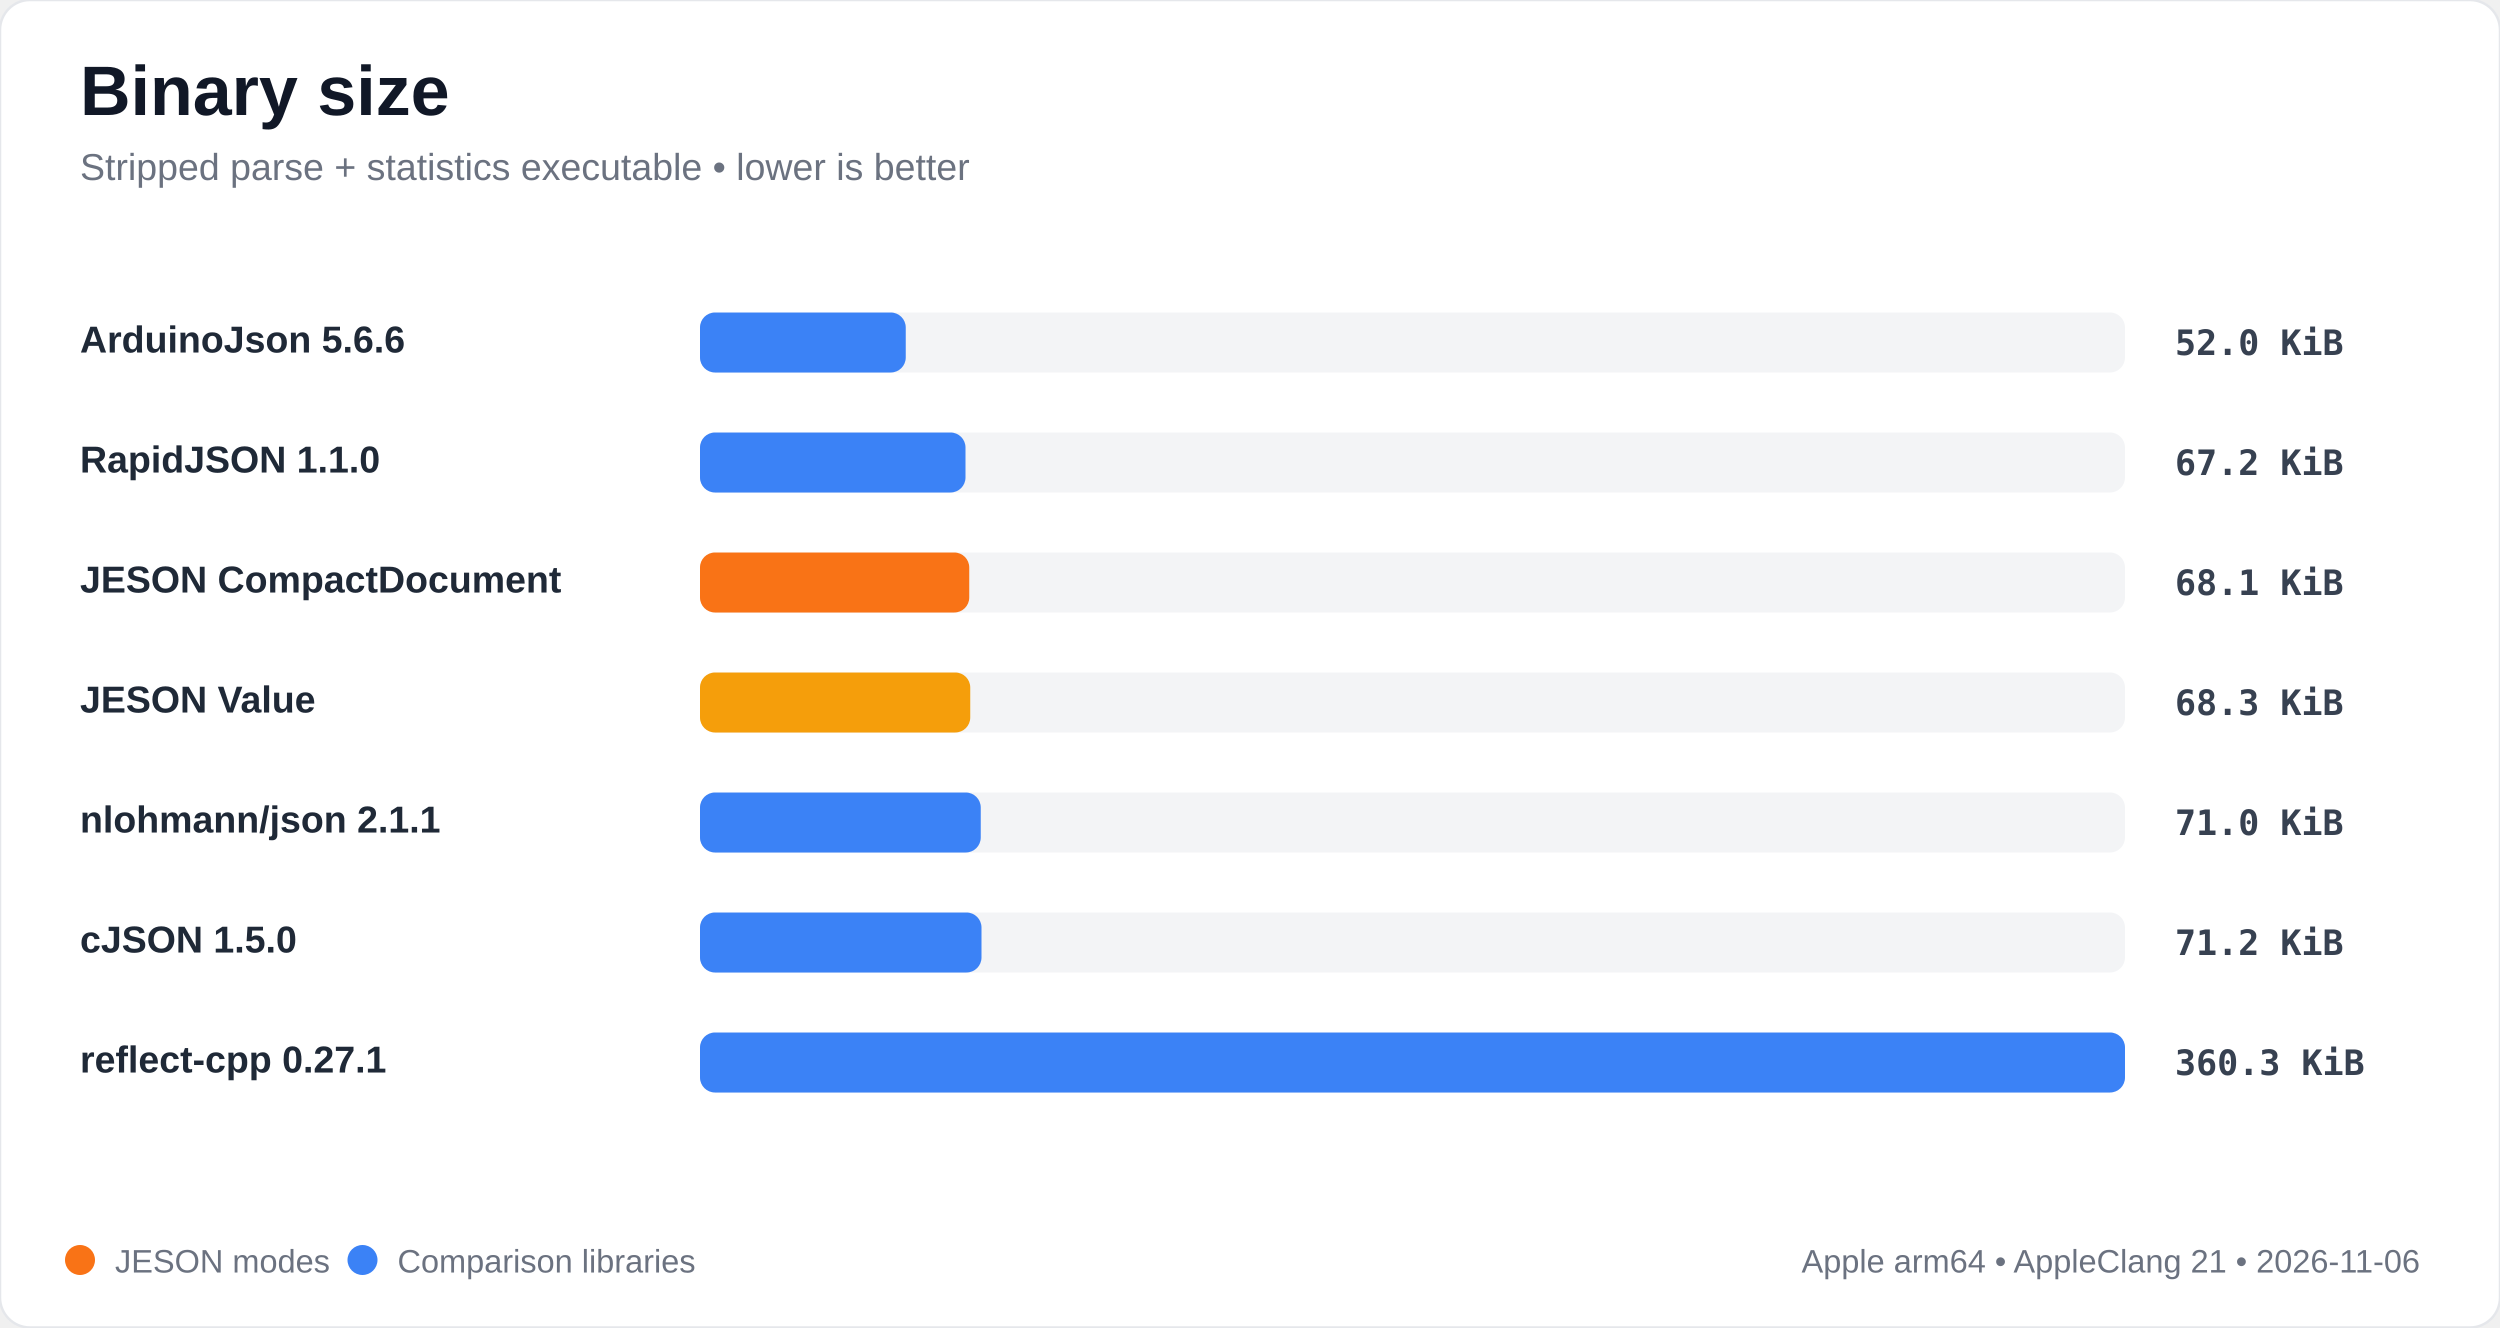
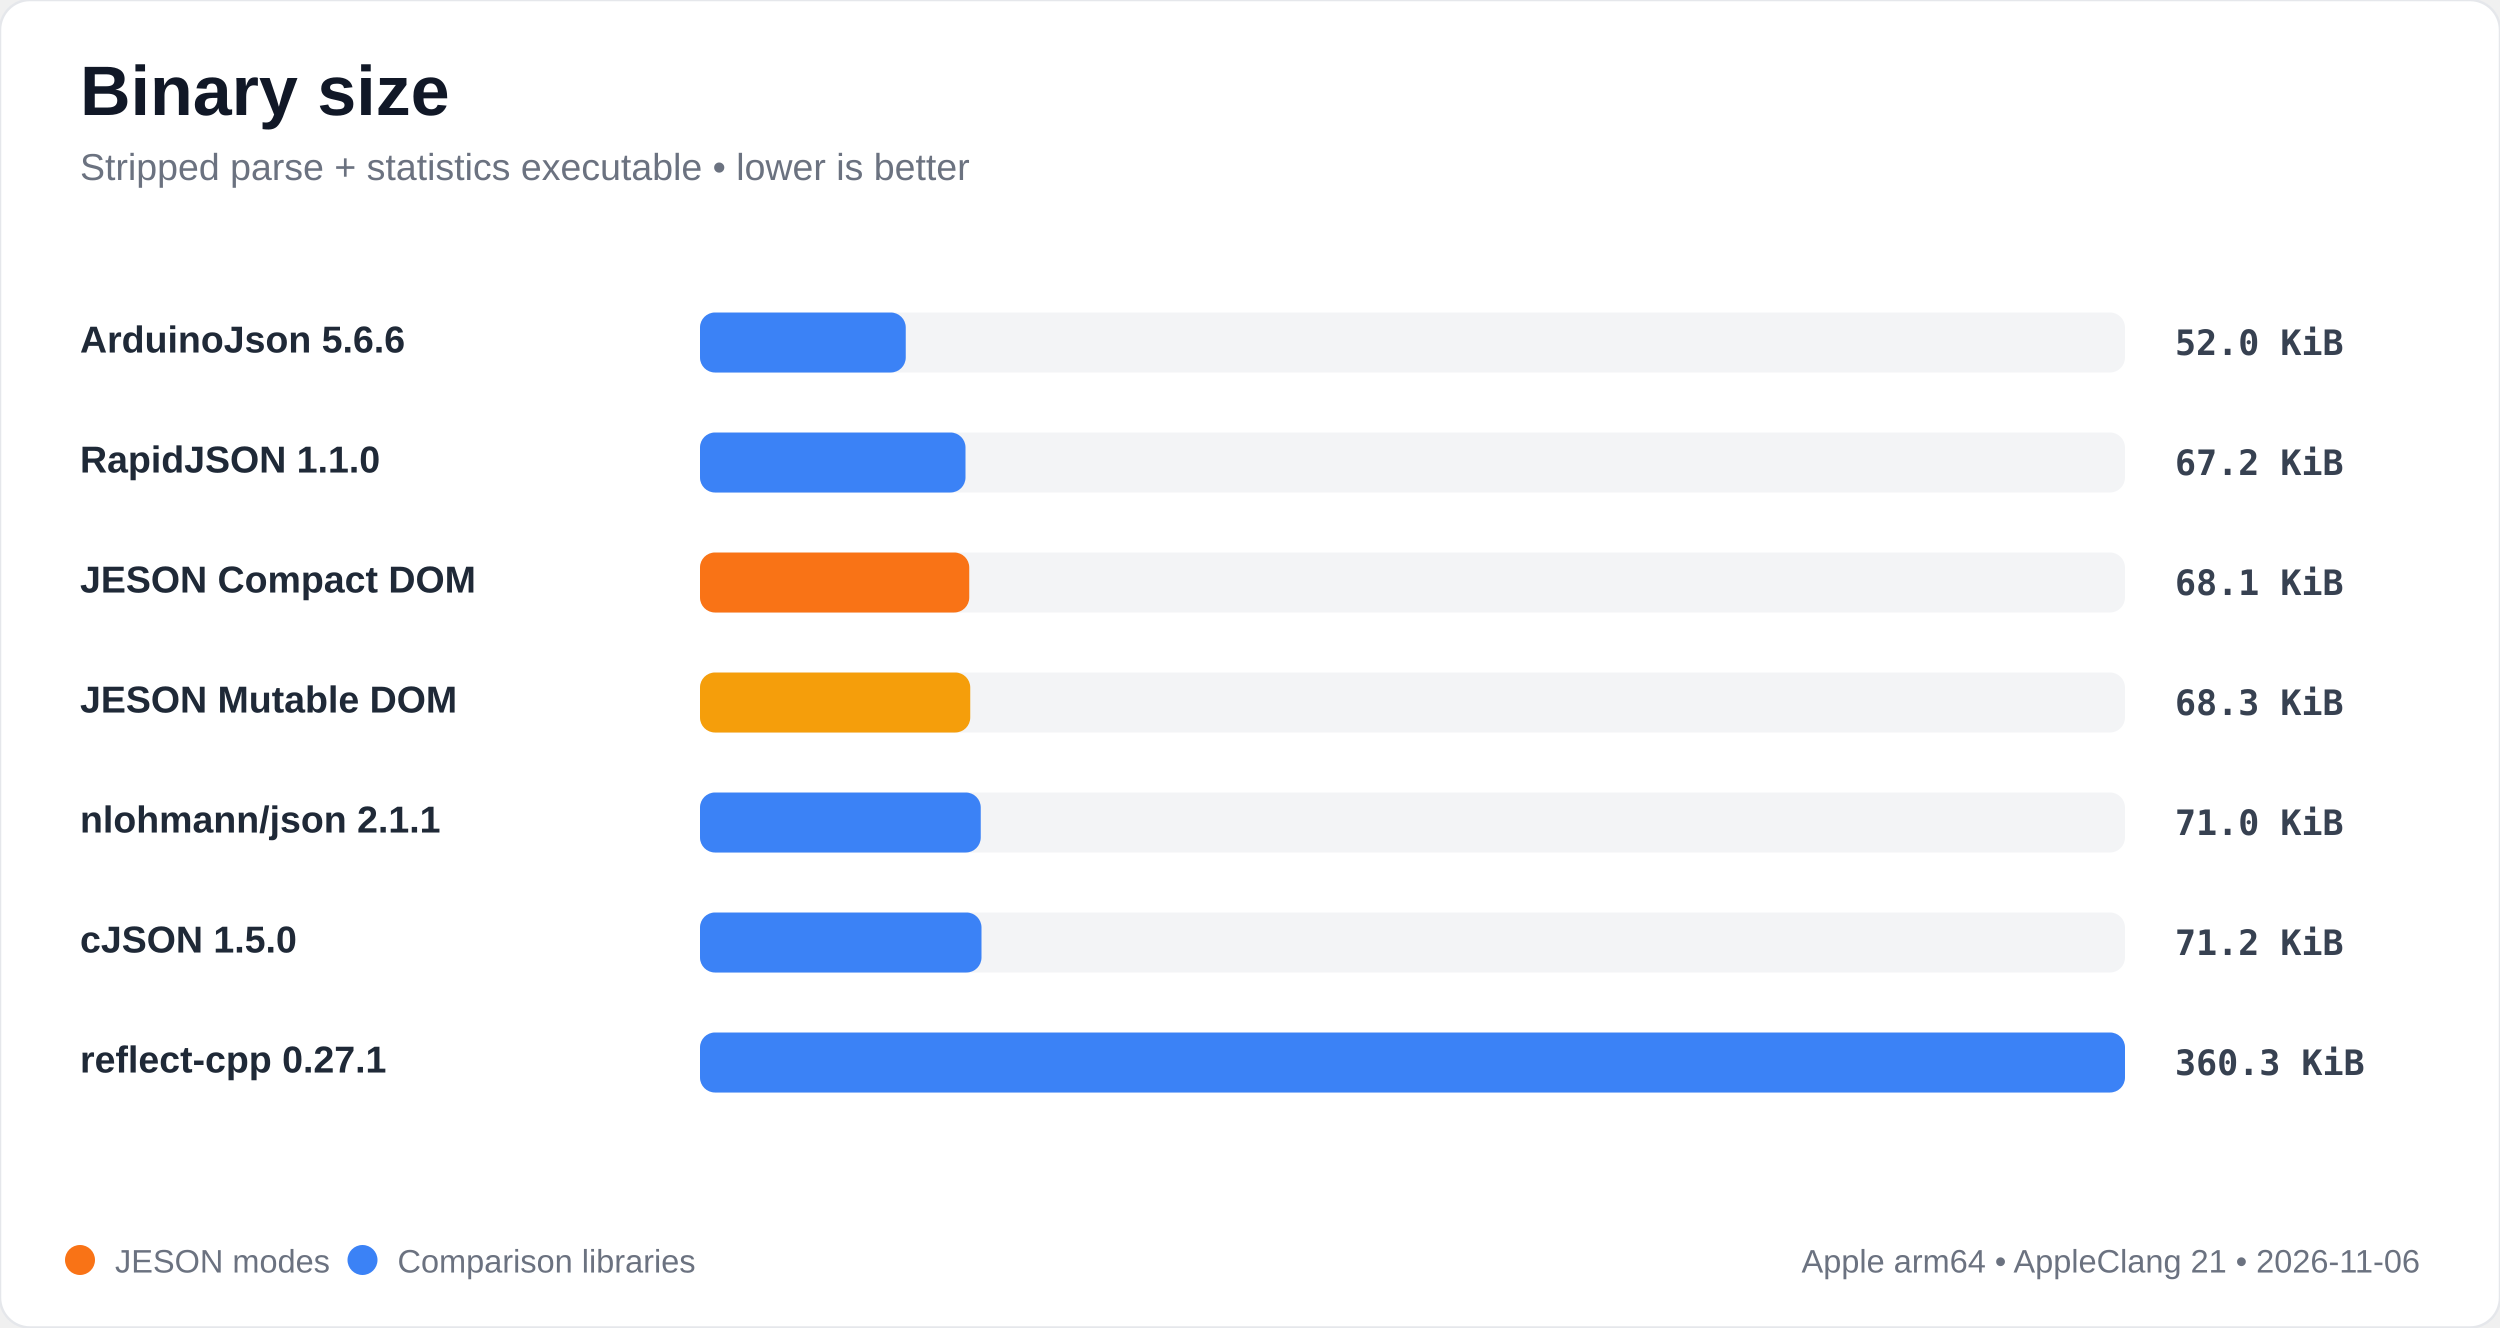
<svg xmlns="http://www.w3.org/2000/svg" viewBox="0 0 1000 531" role="img">
  <rect width="1000" height="531" rx="12" fill="#ffffff" stroke="#e5e7eb" />
  <text x="32" y="46" font-family="Arial, sans-serif" font-size="28" font-weight="700" fill="#111827">Binary size</text>
  <text x="32" y="72" font-family="Arial, sans-serif" font-size="15" fill="#6b7280">Stripped parse + statistics executable • lower is better</text>
  <text x="32" y="141" font-family="Arial, sans-serif" font-size="15" font-weight="600" fill="#1f2937">ArduinoJson 5.6.6</text>
  <rect x="280" y="125" width="570" height="24" rx="6" fill="#f3f4f6" />
  <rect x="280" y="125" width="82.3" height="24" rx="6" fill="#3b82f6" />
  <text x="870" y="142" font-family="monospace" font-size="14" font-weight="600" fill="#374151">52.0 KiB</text>
  <text x="32" y="189" font-family="Arial, sans-serif" font-size="15" font-weight="600" fill="#1f2937">RapidJSON 1.1.0</text>
  <rect x="280" y="173" width="570" height="24" rx="6" fill="#f3f4f6" />
  <rect x="280" y="173" width="106.2" height="24" rx="6" fill="#3b82f6" />
  <text x="870" y="190" font-family="monospace" font-size="14" font-weight="600" fill="#374151">67.2 KiB</text>
-   <text x="32" y="237" font-family="Arial, sans-serif" font-size="15" font-weight="600" fill="#1f2937">JESON CompactDocument</text>
+   <text x="32" y="237" font-family="Arial, sans-serif" font-size="15" font-weight="600" fill="#1f2937">JESON Compact DOM</text>
  <rect x="280" y="221" width="570" height="24" rx="6" fill="#f3f4f6" />
  <rect x="280" y="221" width="107.7" height="24" rx="6" fill="#f97316" />
  <text x="870" y="238" font-family="monospace" font-size="14" font-weight="600" fill="#374151">68.1 KiB</text>
-   <text x="32" y="285" font-family="Arial, sans-serif" font-size="15" font-weight="600" fill="#1f2937">JESON Value</text>
+   <text x="32" y="285" font-family="Arial, sans-serif" font-size="15" font-weight="600" fill="#1f2937">JESON Mutable DOM</text>
  <rect x="280" y="269" width="570" height="24" rx="6" fill="#f3f4f6" />
  <rect x="280" y="269" width="108.1" height="24" rx="6" fill="#f59e0b" />
  <text x="870" y="286" font-family="monospace" font-size="14" font-weight="600" fill="#374151">68.3 KiB</text>
  <text x="32" y="333" font-family="Arial, sans-serif" font-size="15" font-weight="600" fill="#1f2937">nlohmann/json 2.1.1</text>
  <rect x="280" y="317" width="570" height="24" rx="6" fill="#f3f4f6" />
  <rect x="280" y="317" width="112.3" height="24" rx="6" fill="#3b82f6" />
  <text x="870" y="334" font-family="monospace" font-size="14" font-weight="600" fill="#374151">71.0 KiB</text>
  <text x="32" y="381" font-family="Arial, sans-serif" font-size="15" font-weight="600" fill="#1f2937">cJSON 1.5.0</text>
  <rect x="280" y="365" width="570" height="24" rx="6" fill="#f3f4f6" />
  <rect x="280" y="365" width="112.6" height="24" rx="6" fill="#3b82f6" />
  <text x="870" y="382" font-family="monospace" font-size="14" font-weight="600" fill="#374151">71.2 KiB</text>
  <text x="32" y="429" font-family="Arial, sans-serif" font-size="15" font-weight="600" fill="#1f2937">reflect-cpp 0.27.1</text>
  <rect x="280" y="413" width="570" height="24" rx="6" fill="#f3f4f6" />
  <rect x="280" y="413" width="570.0" height="24" rx="6" fill="#3b82f6" />
  <text x="870" y="430" font-family="monospace" font-size="14" font-weight="600" fill="#374151">360.3 KiB</text>
  <circle cx="32" cy="504" r="6" fill="#f97316" />
  <text x="46" y="509" font-family="Arial, sans-serif" font-size="13" fill="#6b7280">JESON modes</text>
  <circle cx="145" cy="504" r="6" fill="#3b82f6" />
  <text x="159" y="509" font-family="Arial, sans-serif" font-size="13" fill="#6b7280">Comparison libraries</text>
  <text x="968" y="509" text-anchor="end" font-family="Arial, sans-serif" font-size="13" fill="#6b7280">Apple arm64 • AppleClang 21 • 2026-11-06</text>
</svg>
